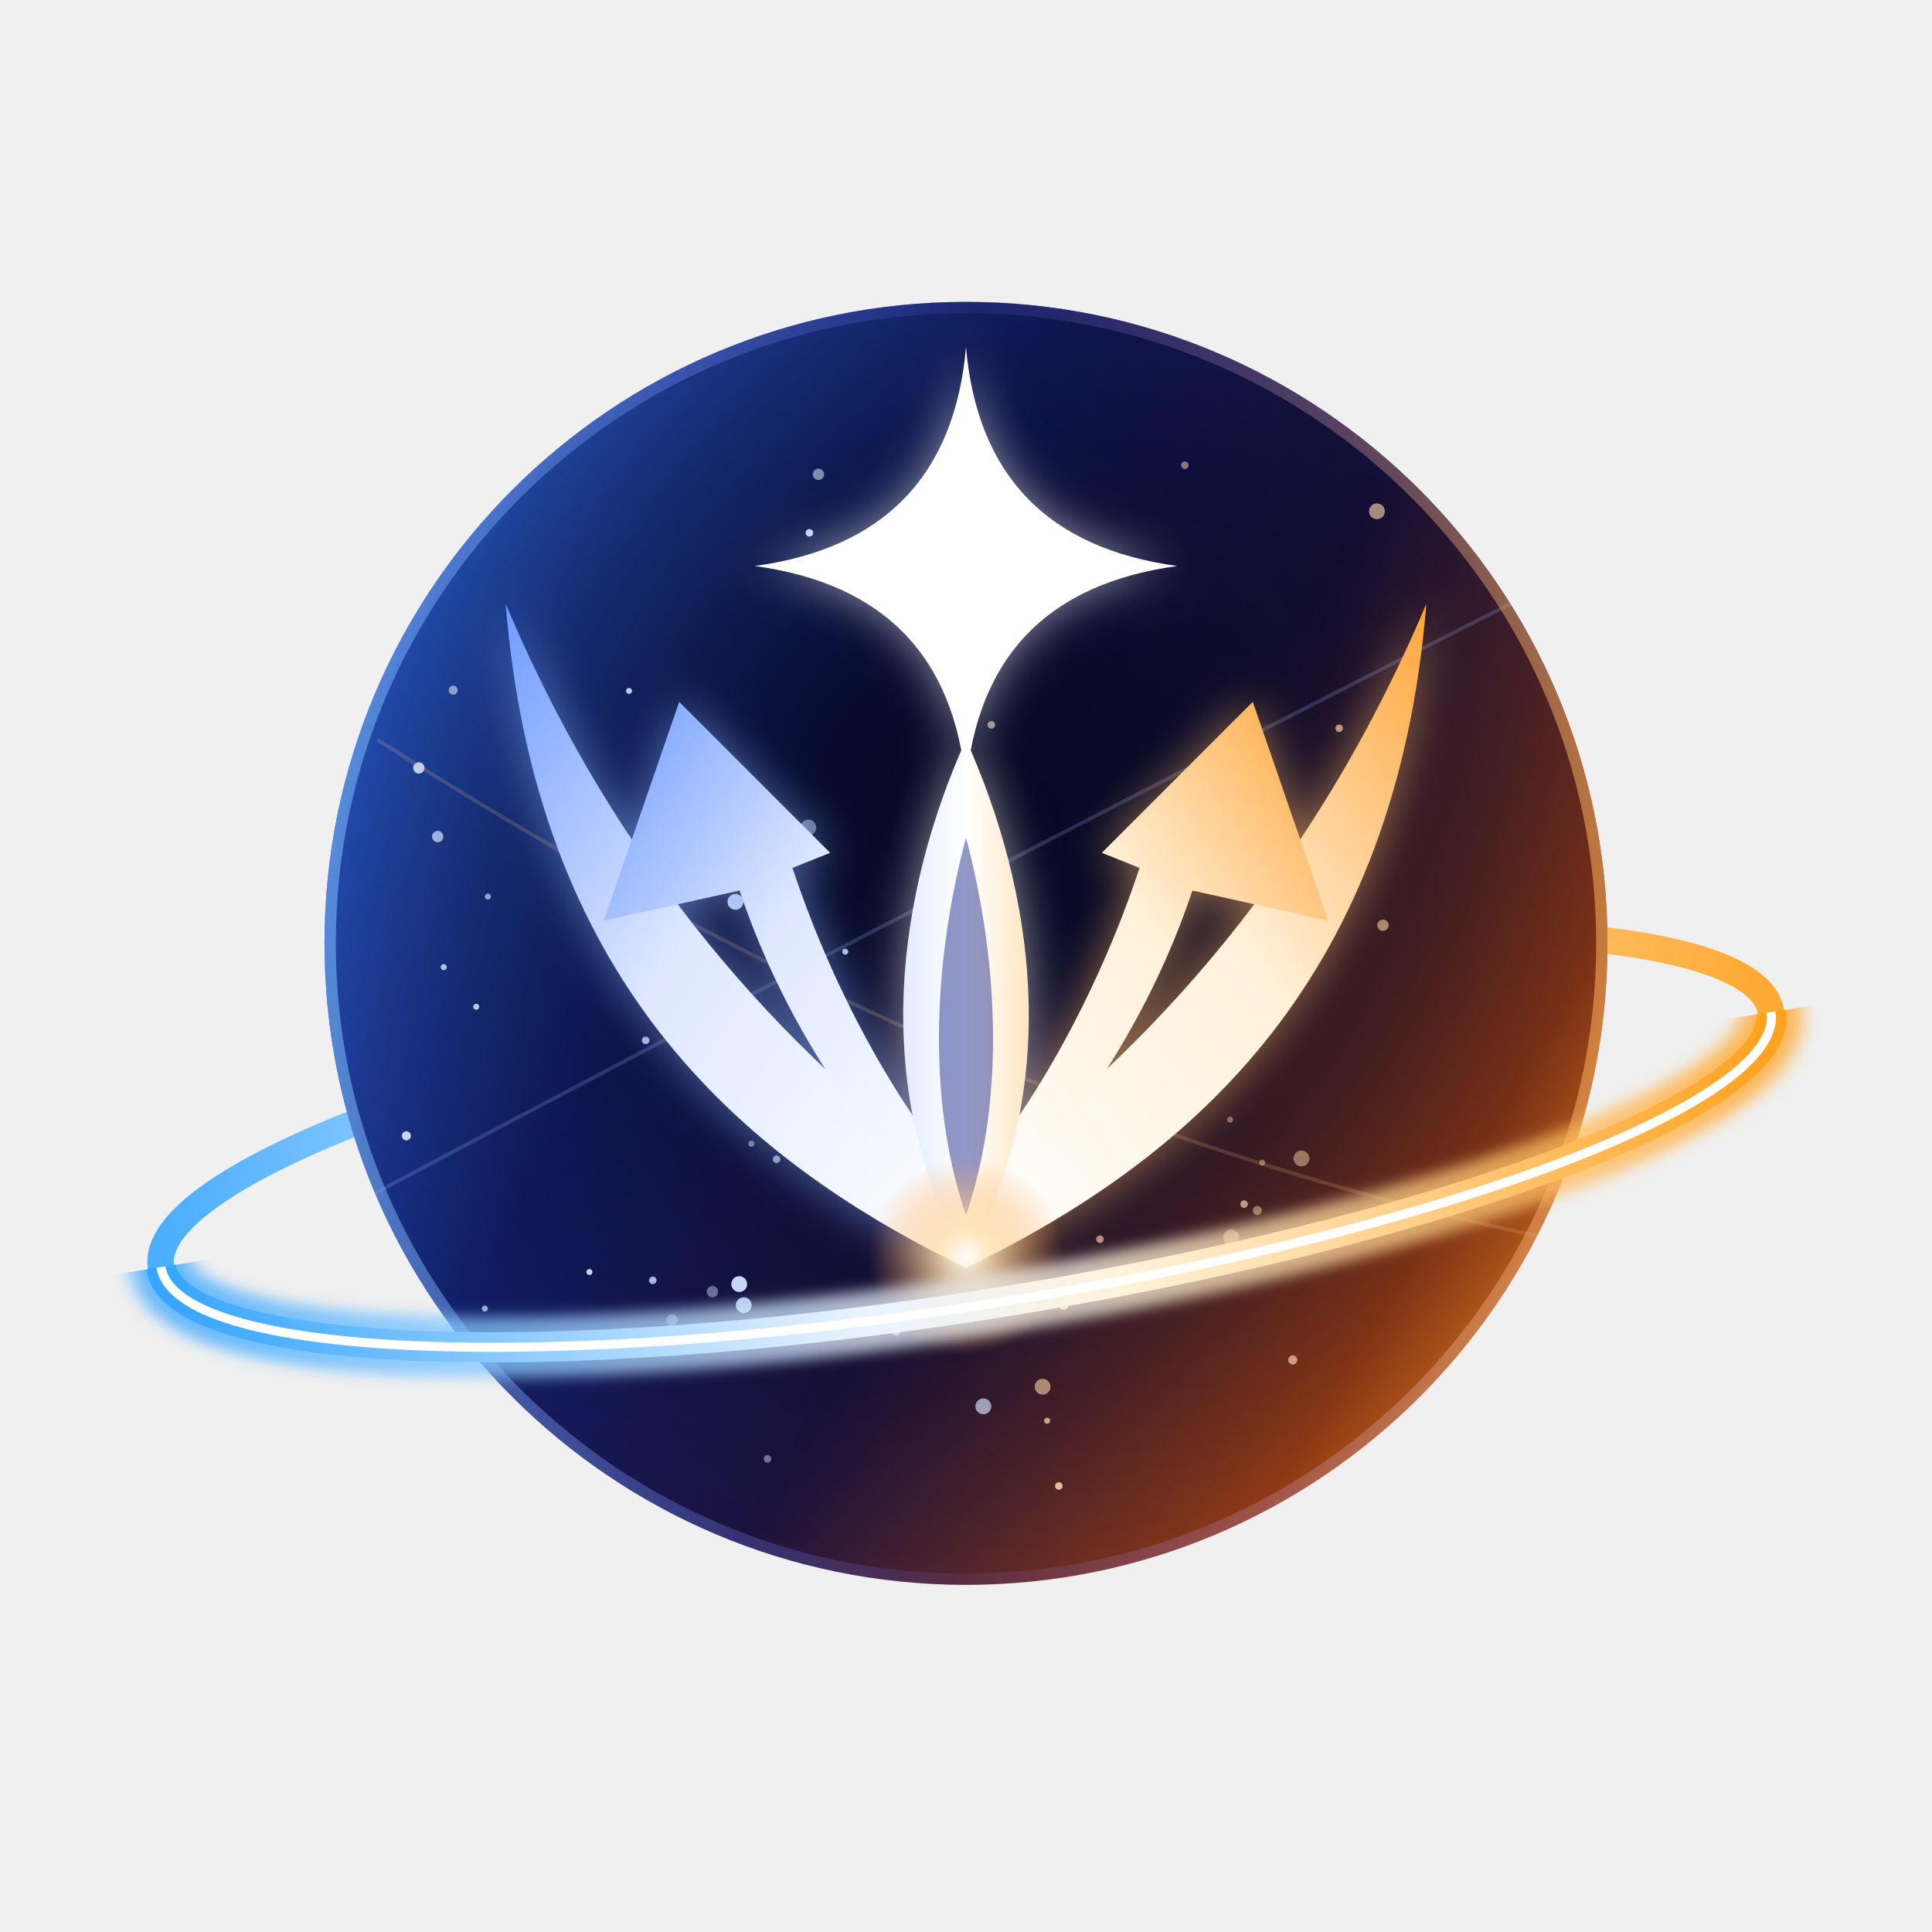
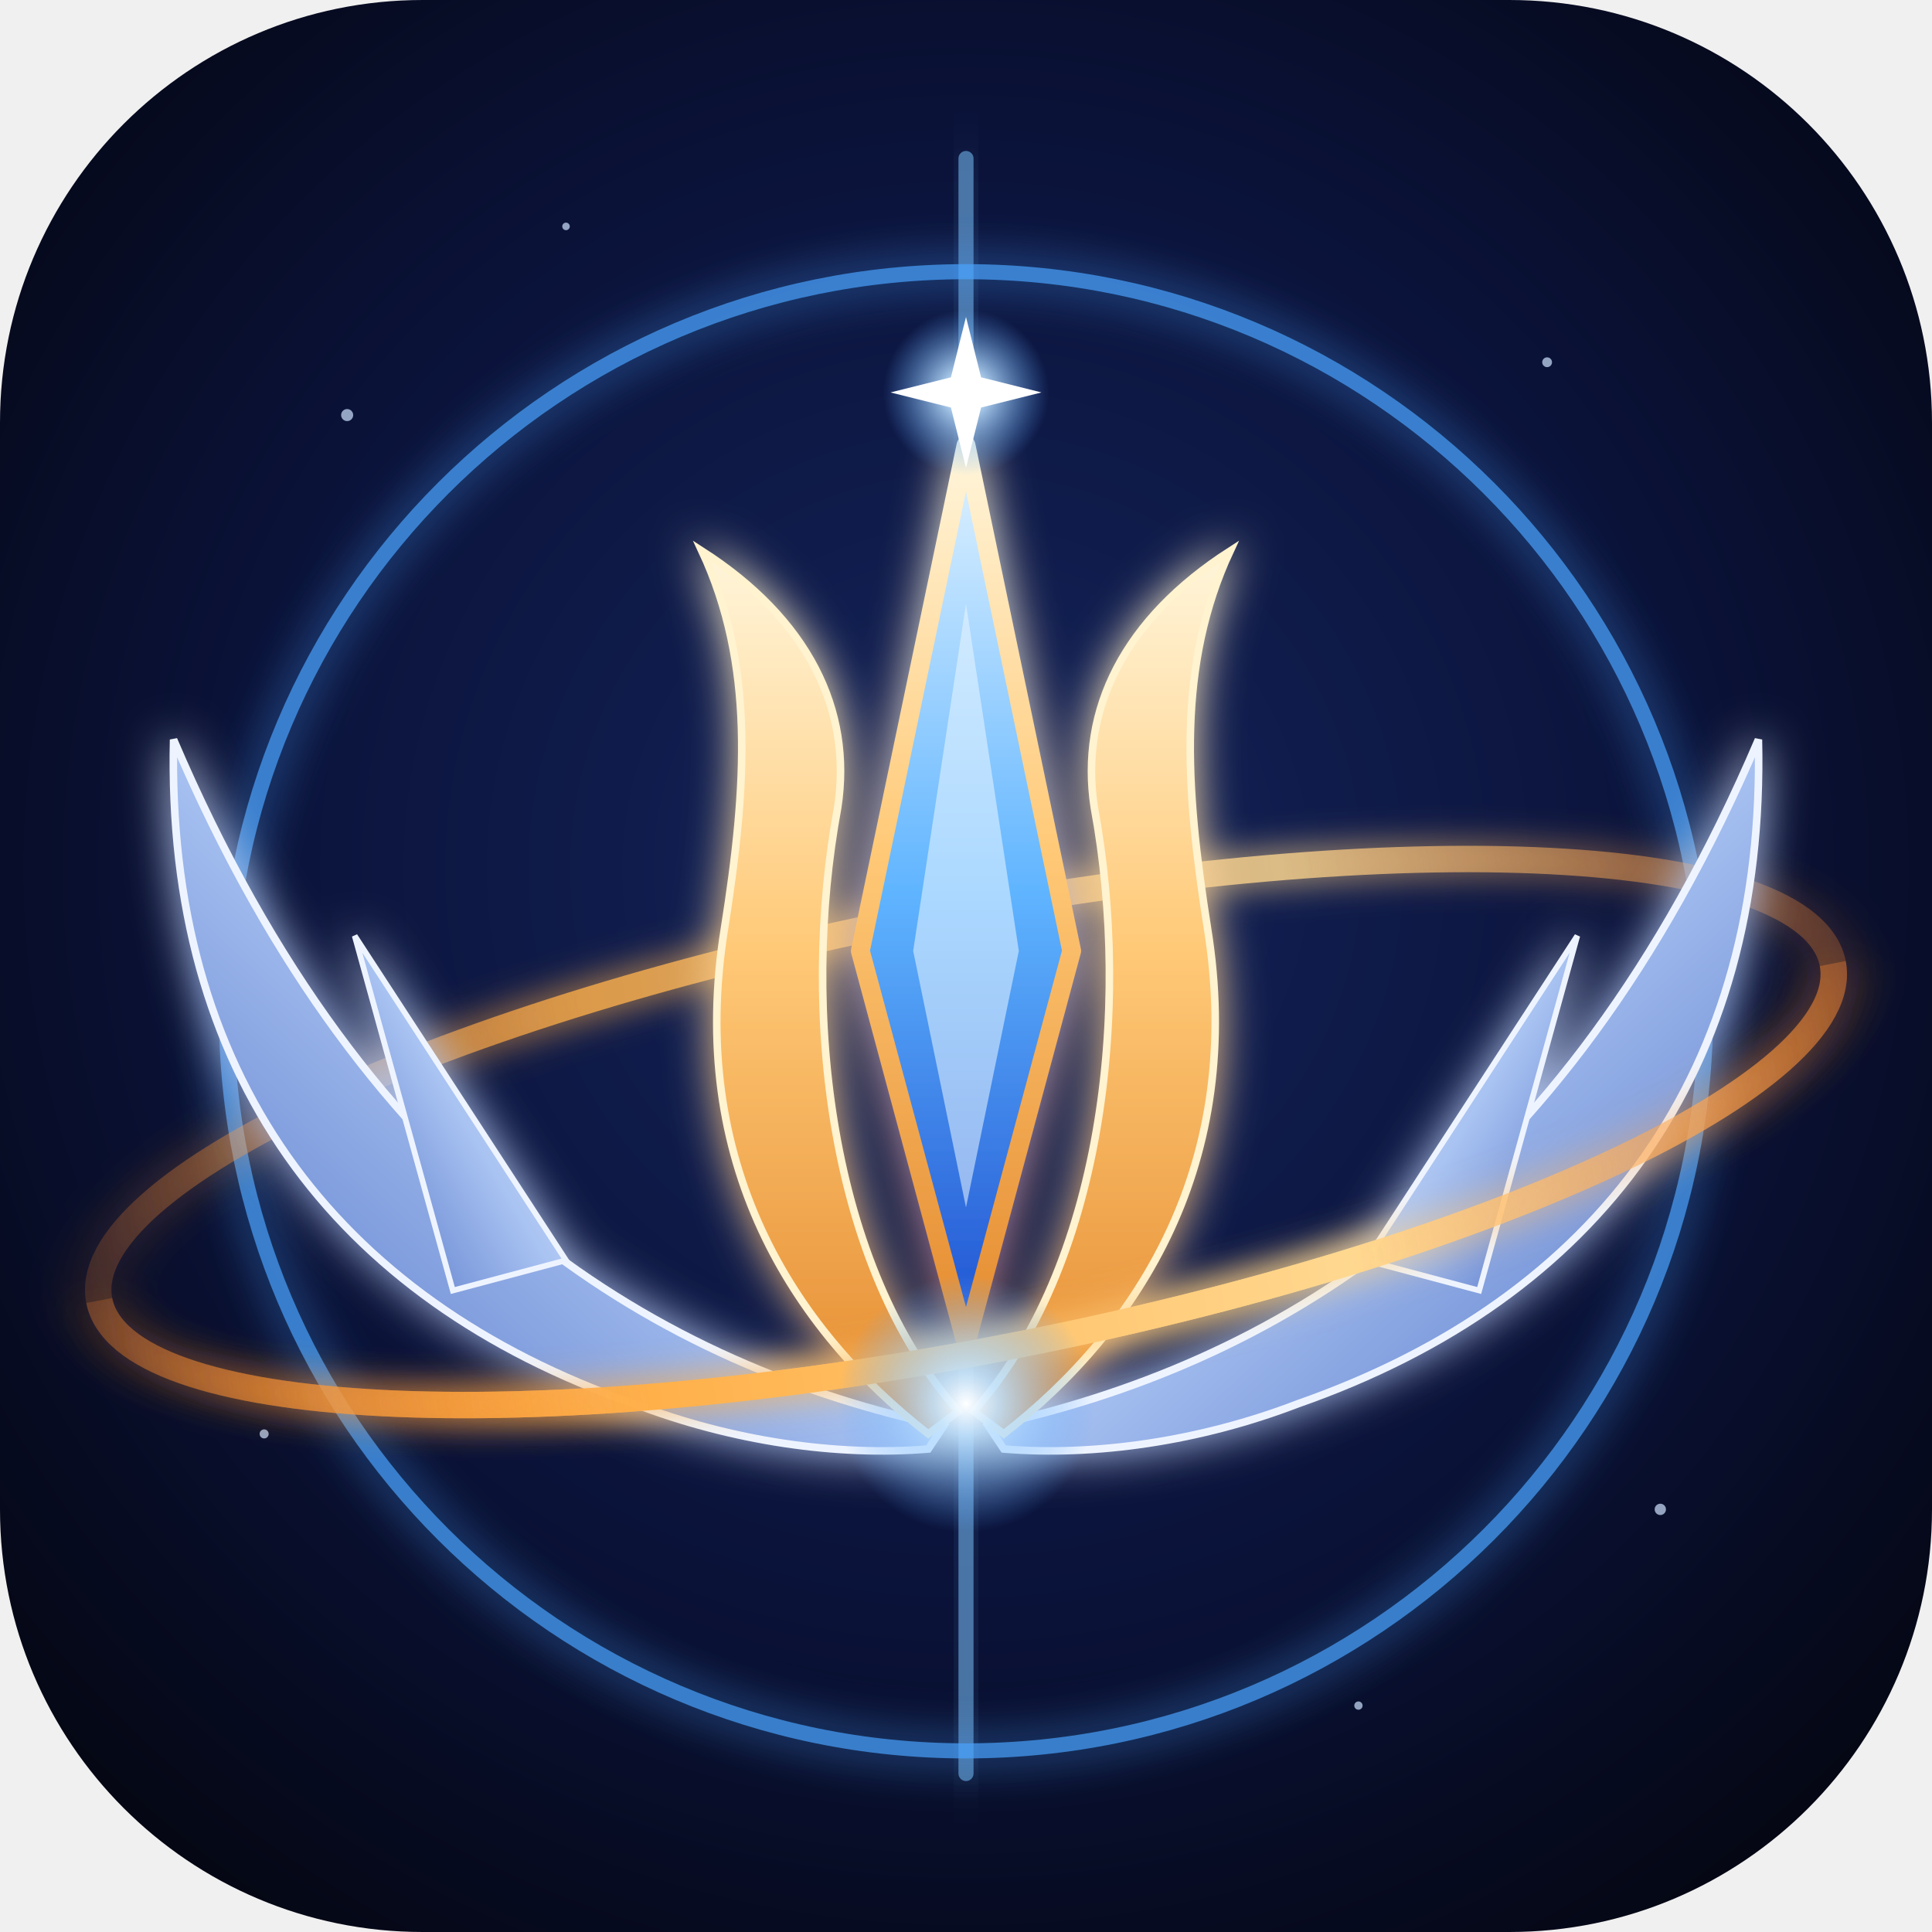
<svg xmlns="http://www.w3.org/2000/svg" viewBox="0 0 512 512" role="img" aria-label="KING DIADEM">
  <defs>
-     <linearGradient id="orb" x1="0" y1=".2" x2="1" y2=".8">
-       <stop offset="0" stop-color="#3478ff" />
-       <stop offset=".34" stop-color="#132070" />
-       <stop offset=".58" stop-color="#1d1340" />
-       <stop offset=".86" stop-color="#9a3d14" />
-       <stop offset="1" stop-color="#ff8a1e" />
+     <radialGradient id="bg" cx="50%" cy="45%" r="70%">
+       <stop offset="0" stop-color="#14245c" />
+       <stop offset=".55" stop-color="#0a1238" />
+       <stop offset="1" stop-color="#04050d" />
+     </radialGradient>
+     <linearGradient id="gold" x1="0" y1="0" x2="0" y2="1">
+       <stop offset="0" stop-color="#fff6dc" />
+       <stop offset=".45" stop-color="#ffc977" />
+       <stop offset="1" stop-color="#e48a2e" />
    </linearGradient>
-     <radialGradient id="depth" cx=".5" cy=".4" r=".62">
-       <stop offset="0" stop-color="#03051a" stop-opacity=".9" />
-       <stop offset=".65" stop-color="#03051a" stop-opacity=".35" />
-       <stop offset="1" stop-color="#03051a" stop-opacity="0" />
-     </radialGradient>
+     <linearGradient id="silver" x1="0" y1="0" x2="1" y2="1">
+       <stop offset="0" stop-color="#f2f7ff" />
+       <stop offset=".5" stop-color="#a9c3f2" />
+       <stop offset="1" stop-color="#4f6fc4" />
+     </linearGradient>
+     <linearGradient id="core" x1="0" y1="0" x2="0" y2="1">
+       <stop offset="0" stop-color="#e4f4ff" />
+       <stop offset=".5" stop-color="#5fb4ff" />
+       <stop offset="1" stop-color="#1d4fd0" />
+     </linearGradient>
    <linearGradient id="ring" x1="0" y1="0" x2="1" y2="0">
-       <stop offset="0" stop-color="#38a6ff" />
-       <stop offset=".42" stop-color="#e9f3ff" />
-       <stop offset=".58" stop-color="#fff3dc" />
-       <stop offset="1" stop-color="#ffa21f" />
-     </linearGradient>
-     <linearGradient id="rim" x1="0" y1="0" x2="1" y2="0">
-       <stop offset="0" stop-color="#7fc0ff" />
-       <stop offset=".5" stop-color="#7f6cff" stop-opacity=".2" />
-       <stop offset="1" stop-color="#ffb35c" />
-     </linearGradient>
-     <linearGradient id="wl" x1="1" y1="1" x2="0" y2="0">
-       <stop offset="0" stop-color="#ffffff" />
-       <stop offset=".55" stop-color="#dfe8ff" />
-       <stop offset="1" stop-color="#6f9cff" />
-     </linearGradient>
-     <linearGradient id="wr" x1="0" y1="1" x2="1" y2="0">
-       <stop offset="0" stop-color="#ffffff" />
-       <stop offset=".55" stop-color="#fff0d8" />
-       <stop offset="1" stop-color="#ffa53a" />
-     </linearGradient>
-     <linearGradient id="spire" x1="0" y1="0" x2="1" y2="0">
-       <stop offset="0" stop-color="#e3ecff" />
-       <stop offset=".5" stop-color="#ffffff" />
-       <stop offset="1" stop-color="#ffe6c2" />
+       <stop offset="0" stop-color="#ff8a2a" stop-opacity=".2" />
+       <stop offset=".3" stop-color="#ffb04a" />
+       <stop offset=".7" stop-color="#ffd890" />
+       <stop offset="1" stop-color="#ff8a2a" stop-opacity=".3" />
    </linearGradient>
    <radialGradient id="flare">
-       <stop offset="0" stop-color="#fff" />
-       <stop offset=".25" stop-color="#ffe2b0" stop-opacity=".8" />
-       <stop offset="1" stop-color="#ff9a3a" stop-opacity="0" />
+       <stop offset="0" stop-color="#ffffff" />
+       <stop offset=".25" stop-color="#bfe2ff" stop-opacity=".9" />
+       <stop offset="1" stop-color="#5aa8ff" stop-opacity="0" />
    </radialGradient>
-     <filter id="glow" x="-40%" y="-40%" width="180%" height="180%">
-       <feGaussianBlur stdDeviation="6" />
+     <filter id="glow" x="-30%" y="-30%" width="160%" height="160%">
+       <feGaussianBlur stdDeviation="6" result="b" />
+       <feMerge>
+         <feMergeNode in="b" />
+         <feMergeNode in="SourceGraphic" />
+       </feMerge>
    </filter>
-     <filter id="soft" x="-40%" y="-40%" width="180%" height="180%">
-       <feGaussianBlur stdDeviation="2.2" />
-     </filter>
-     <clipPath id="orbclip">
-       <circle cx="256" cy="250" r="170" />
-     </clipPath>
-     <mask id="outside">
-       <rect width="512" height="512" fill="#fff" />
-       <circle cx="256" cy="250" r="170" fill="#000" />
-     </mask>
-     <clipPath id="front">
-       <rect x="-60" y="302" width="632" height="260" transform="rotate(-9 256 302)" />
-     </clipPath>
+     <g id="half">
+       <path d="M262 378 C336 362 414 318 466 196 C468 284 424 344 344 372 C318 382 290 386 266 384 Z" fill="url(#silver)" stroke="#eef4ff" stroke-width="2" />
+       <path d="M362 334 L418 248 L392 342 Z" fill="url(#silver)" stroke="#eef4ff" stroke-width="1.5" />
+       <path d="M258 374 C292 336 300 268 290 214 C286 188 298 164 326 146 C312 176 314 208 320 246 C330 308 302 352 266 380 Z" fill="url(#gold)" stroke="#fff3d0" stroke-width="2" />
+     </g>
  </defs>
-   <g mask="url(#outside)" stroke="url(#ring)">
-     <ellipse cx="256" cy="302" rx="216" ry="44" transform="rotate(-9 256 302)" fill="none" stroke-width="7" opacity=".9" />
+   <rect width="512" height="512" rx="112" fill="url(#bg)" />
+   <g fill="#cfe3ff" opacity=".7">
+     <circle cx="92" cy="110" r="1.6" />
+     <circle cx="410" cy="96" r="1.3" />
+     <circle cx="440" cy="400" r="1.5" />
+     <circle cx="70" cy="380" r="1.2" />
+     <circle cx="150" cy="60" r="1" />
+     <circle cx="360" cy="452" r="1.1" />
  </g>
-   <circle cx="256" cy="250" r="170" fill="url(#orb)" />
-   <circle cx="256" cy="250" r="170" fill="url(#depth)" />
-   <g clip-path="url(#orbclip)">
-     <circle cx="227.8" cy="306.3" r="0.8" fill="#d3e3ff" opacity="0.44" />
-     <circle cx="160.5" cy="228.1" r="0.8" fill="#d3e3ff" opacity="0.90" />
-     <circle cx="266.4" cy="296.3" r="1.5" fill="#ffd9ad" opacity="0.44" />
-     <circle cx="344.9" cy="307.0" r="2.1" fill="#ffd9ad" opacity="0.47" />
-     <circle cx="277.5" cy="376.5" r="0.8" fill="#ffd9ad" opacity="0.72" />
-     <circle cx="128.5" cy="346.8" r="0.8" fill="#d3e3ff" opacity="0.71" />
-     <circle cx="326.3" cy="327.9" r="2.1" fill="#ffd9ad" opacity="0.46" />
-     <circle cx="203.4" cy="386.6" r="1" fill="#d3e3ff" opacity="0.46" />
-     <circle cx="192.7" cy="219.6" r="0.8" fill="#d3e3ff" opacity="0.70" />
-     <circle cx="292.5" cy="265.2" r="1" fill="#ffd9ad" opacity="0.67" />
-     <circle cx="116.0" cy="221.7" r="1.5" fill="#d3e3ff" opacity="0.72" />
-     <circle cx="171.1" cy="275.7" r="1" fill="#d3e3ff" opacity="0.78" />
-     <circle cx="260.6" cy="372.7" r="2.1" fill="#d3e3ff" opacity="0.67" />
-     <circle cx="195.9" cy="340.3" r="2.1" fill="#d3e3ff" opacity="0.94" />
-     <circle cx="333.2" cy="320.8" r="1.2" fill="#ffd9ad" opacity="0.48" />
-     <circle cx="224.0" cy="252.2" r="0.8" fill="#d3e3ff" opacity="0.82" />
-     <circle cx="120.1" cy="182.9" r="1.2" fill="#d3e3ff" opacity="0.59" />
-     <circle cx="188.8" cy="342.3" r="1.5" fill="#d3e3ff" opacity="0.44" />
-     <circle cx="326.0" cy="296.7" r="0.8" fill="#ffd9ad" opacity="0.43" />
-     <circle cx="216.9" cy="125.7" r="1.5" fill="#d3e3ff" opacity="0.56" />
-     <circle cx="156.2" cy="337.1" r="0.8" fill="#d3e3ff" opacity="0.92" />
-     <circle cx="178.1" cy="349.8" r="1.5" fill="#d3e3ff" opacity="0.43" />
-     <circle cx="262.7" cy="192.1" r="1" fill="#ffd9ad" opacity="0.62" />
-     <circle cx="354.9" cy="193.0" r="1" fill="#ffd9ad" opacity="0.65" />
-     <circle cx="111.0" cy="203.5" r="1.5" fill="#d3e3ff" opacity="0.88" />
-     <circle cx="237.5" cy="352.7" r="1.2" fill="#d3e3ff" opacity="0.78" />
-     <circle cx="199.1" cy="303.1" r="0.8" fill="#d3e3ff" opacity="0.50" />
-     <circle cx="264.9" cy="327.8" r="1.5" fill="#ffd9ad" opacity="0.86" />
-     <circle cx="291.5" cy="328.4" r="1" fill="#ffd9ad" opacity="0.63" />
-     <circle cx="173.0" cy="339.3" r="1" fill="#d3e3ff" opacity="0.78" />
-     <circle cx="129.3" cy="237.6" r="0.8" fill="#d3e3ff" opacity="0.65" />
-     <circle cx="364.9" cy="135.5" r="2.1" fill="#ffd9ad" opacity="0.62" />
-     <circle cx="214.0" cy="280.9" r="1.5" fill="#d3e3ff" opacity="0.43" />
-     <circle cx="323.5" cy="280.4" r="1" fill="#ffd9ad" opacity="0.46" />
-     <circle cx="214.2" cy="219.3" r="2.1" fill="#d3e3ff" opacity="0.48" />
-     <circle cx="334.5" cy="308.1" r="0.8" fill="#ffd9ad" opacity="0.44" />
-     <circle cx="281.9" cy="345.9" r="1.2" fill="#ffd9ad" opacity="0.93" />
-     <circle cx="166.7" cy="183.1" r="0.8" fill="#d3e3ff" opacity="0.87" />
-     <circle cx="366.5" cy="245.2" r="1.5" fill="#ffd9ad" opacity="0.57" />
-     <circle cx="342.6" cy="360.4" r="1.2" fill="#ffd9ad" opacity="0.66" />
-     <circle cx="214.5" cy="141.2" r="1" fill="#d3e3ff" opacity="0.92" />
-     <circle cx="194.9" cy="239.0" r="2.1" fill="#d3e3ff" opacity="0.90" />
-     <circle cx="260.5" cy="161.7" r="0.8" fill="#d3e3ff" opacity="0.78" />
-     <circle cx="249.2" cy="347.9" r="1" fill="#d3e3ff" opacity="0.60" />
-     <circle cx="276.3" cy="367.5" r="2.1" fill="#ffd9ad" opacity="0.58" />
-     <circle cx="280.6" cy="393.8" r="1" fill="#ffd9ad" opacity="0.84" />
-     <circle cx="314.0" cy="123.3" r="1" fill="#ffd9ad" opacity="0.51" />
-     <circle cx="117.6" cy="256.3" r="0.8" fill="#d3e3ff" opacity="0.83" />
-     <circle cx="185.8" cy="262.4" r="2.1" fill="#d3e3ff" opacity="0.93" />
-     <circle cx="107.7" cy="301.0" r="1.2" fill="#d3e3ff" opacity="0.93" />
-     <circle cx="205.8" cy="307.2" r="1" fill="#d3e3ff" opacity="0.66" />
-     <circle cx="197.1" cy="345.9" r="2.1" fill="#d3e3ff" opacity="0.86" />
-     <circle cx="126.2" cy="266.8" r="0.8" fill="#d3e3ff" opacity="0.86" />
-     <circle cx="329.7" cy="319.1" r="1" fill="#ffd9ad" opacity="0.66" />
-     <path d="M96 318 Q 250 236 420 150" stroke="#a9c2ff" stroke-opacity=".2" fill="none" />
-     <path d="M100 196 Q 262 300 420 330" stroke="#ffc48a" stroke-opacity=".18" fill="none" />
+   <rect x="254" y="40" width="4" height="432" rx="2" fill="#7cc4ff" opacity=".55" filter="url(#glow)" />
+   <circle cx="256" cy="268" r="196" fill="none" stroke="#4aa3ff" stroke-width="4" opacity=".75" filter="url(#glow)" />
+   <ellipse cx="256" cy="300" rx="234" ry="58" fill="none" stroke="url(#ring)" stroke-width="7" transform="rotate(-11 256 300)" filter="url(#glow)" opacity=".85" />
+   <g filter="url(#glow)">
+     <use href="#half" />
+     <use href="#half" transform="translate(512 0) scale(-1 1)" />
+     <path d="M256 118 L284 252 L256 356 L228 252 Z" fill="url(#core)" stroke="url(#gold)" stroke-width="5" stroke-linejoin="round" />
+     <path d="M256 160 L270 252 L256 320 L242 252 Z" fill="#eaf6ff" opacity=".55" />
  </g>
-   <circle cx="256" cy="250" r="168.5" fill="none" stroke="url(#rim)" stroke-width="3" opacity=".55" />
-   <g filter="url(#glow)" opacity=".55">
-     <path d="M256 336 C 194 306 142 258 134 160 C 166 236 214 284 256 314 Z" fill="#8db4ff" />
-     <path d="M 256 336 C 318 306 370 258 378 160 C 346 236 298 284 256 314 Z" fill="#ffbd66" />
-     <path d="M256 328 C 230 304 208 272 196 236 L 160 244 L 180 186 L 220 226 L 210 230 C 222 266 240 296 256 314 Z" fill="#8db4ff" />
-     <path d="M 256 328 C 282 304 304 272 316 236 L 352 244 L 332 186 L 292 226 L 302 230 C 290 266 272 296 256 314 Z" fill="#ffbd66" />
-     <path d="M256 196 C 274 236 282 288 256 334 C 230 288 238 236 256 196 Z" fill="#fff" />
-     <path d="M256 92 Q260.5 143 312 150 Q260.5 157 256 208 Q251.5 157 200 150 Q251.5 143 256 92 Z" fill="#fff" />
-   </g>
-   <path d="M256 336 C 194 306 142 258 134 160 C 166 236 214 284 256 314 Z" fill="url(#wl)" />
-   <path d="M 256 336 C 318 306 370 258 378 160 C 346 236 298 284 256 314 Z" fill="url(#wr)" />
-   <path d="M256 328 C 230 304 208 272 196 236 L 160 244 L 180 186 L 220 226 L 210 230 C 222 266 240 296 256 314 Z" fill="url(#wl)" />
-   <path d="M 256 328 C 282 304 304 272 316 236 L 352 244 L 332 186 L 292 226 L 302 230 C 290 266 272 296 256 314 Z" fill="url(#wr)" />
-   <path d="M256 196 C 274 236 282 288 256 334 C 230 288 238 236 256 196 Z" fill="url(#spire)" />
-   <path d="M256 222 C 264 252 267 290 256 322 C 245 290 248 252 256 222 Z" fill="#26318f" opacity=".5" />
-   <path d="M256 92 Q260.5 143 312 150 Q260.5 157 256 208 Q251.5 157 200 150 Q251.5 143 256 92 Z" fill="#fff" />
-   <circle cx="256" cy="333" r="26" fill="url(#flare)" />
-   <g clip-path="url(#front)" stroke="url(#ring)">
-     <ellipse cx="256" cy="302" rx="216" ry="44" transform="rotate(-9 256 302)" fill="none" stroke-width="16" filter="url(#soft)" opacity=".75" />
-     <ellipse cx="256" cy="302" rx="216" ry="44" transform="rotate(-9 256 302)" fill="none" stroke-width="8" />
-     <ellipse cx="256" cy="302" rx="216" ry="44" transform="rotate(-9 256 302)" fill="none" stroke-width="2.4" stroke="#ffffff" />
-   </g>
+   <path d="M22 300 A234 58 0 0 0 490 300" fill="none" stroke="url(#ring)" stroke-width="7" transform="rotate(-11 256 300)" filter="url(#glow)" />
+   <circle cx="256" cy="372" r="34" fill="url(#flare)" />
+   <circle cx="256" cy="104" r="22" fill="url(#flare)" />
+   <path d="M256 84 L260 100 L276 104 L260 108 L256 124 L252 108 L236 104 L252 100 Z" fill="#fff" />
</svg>
